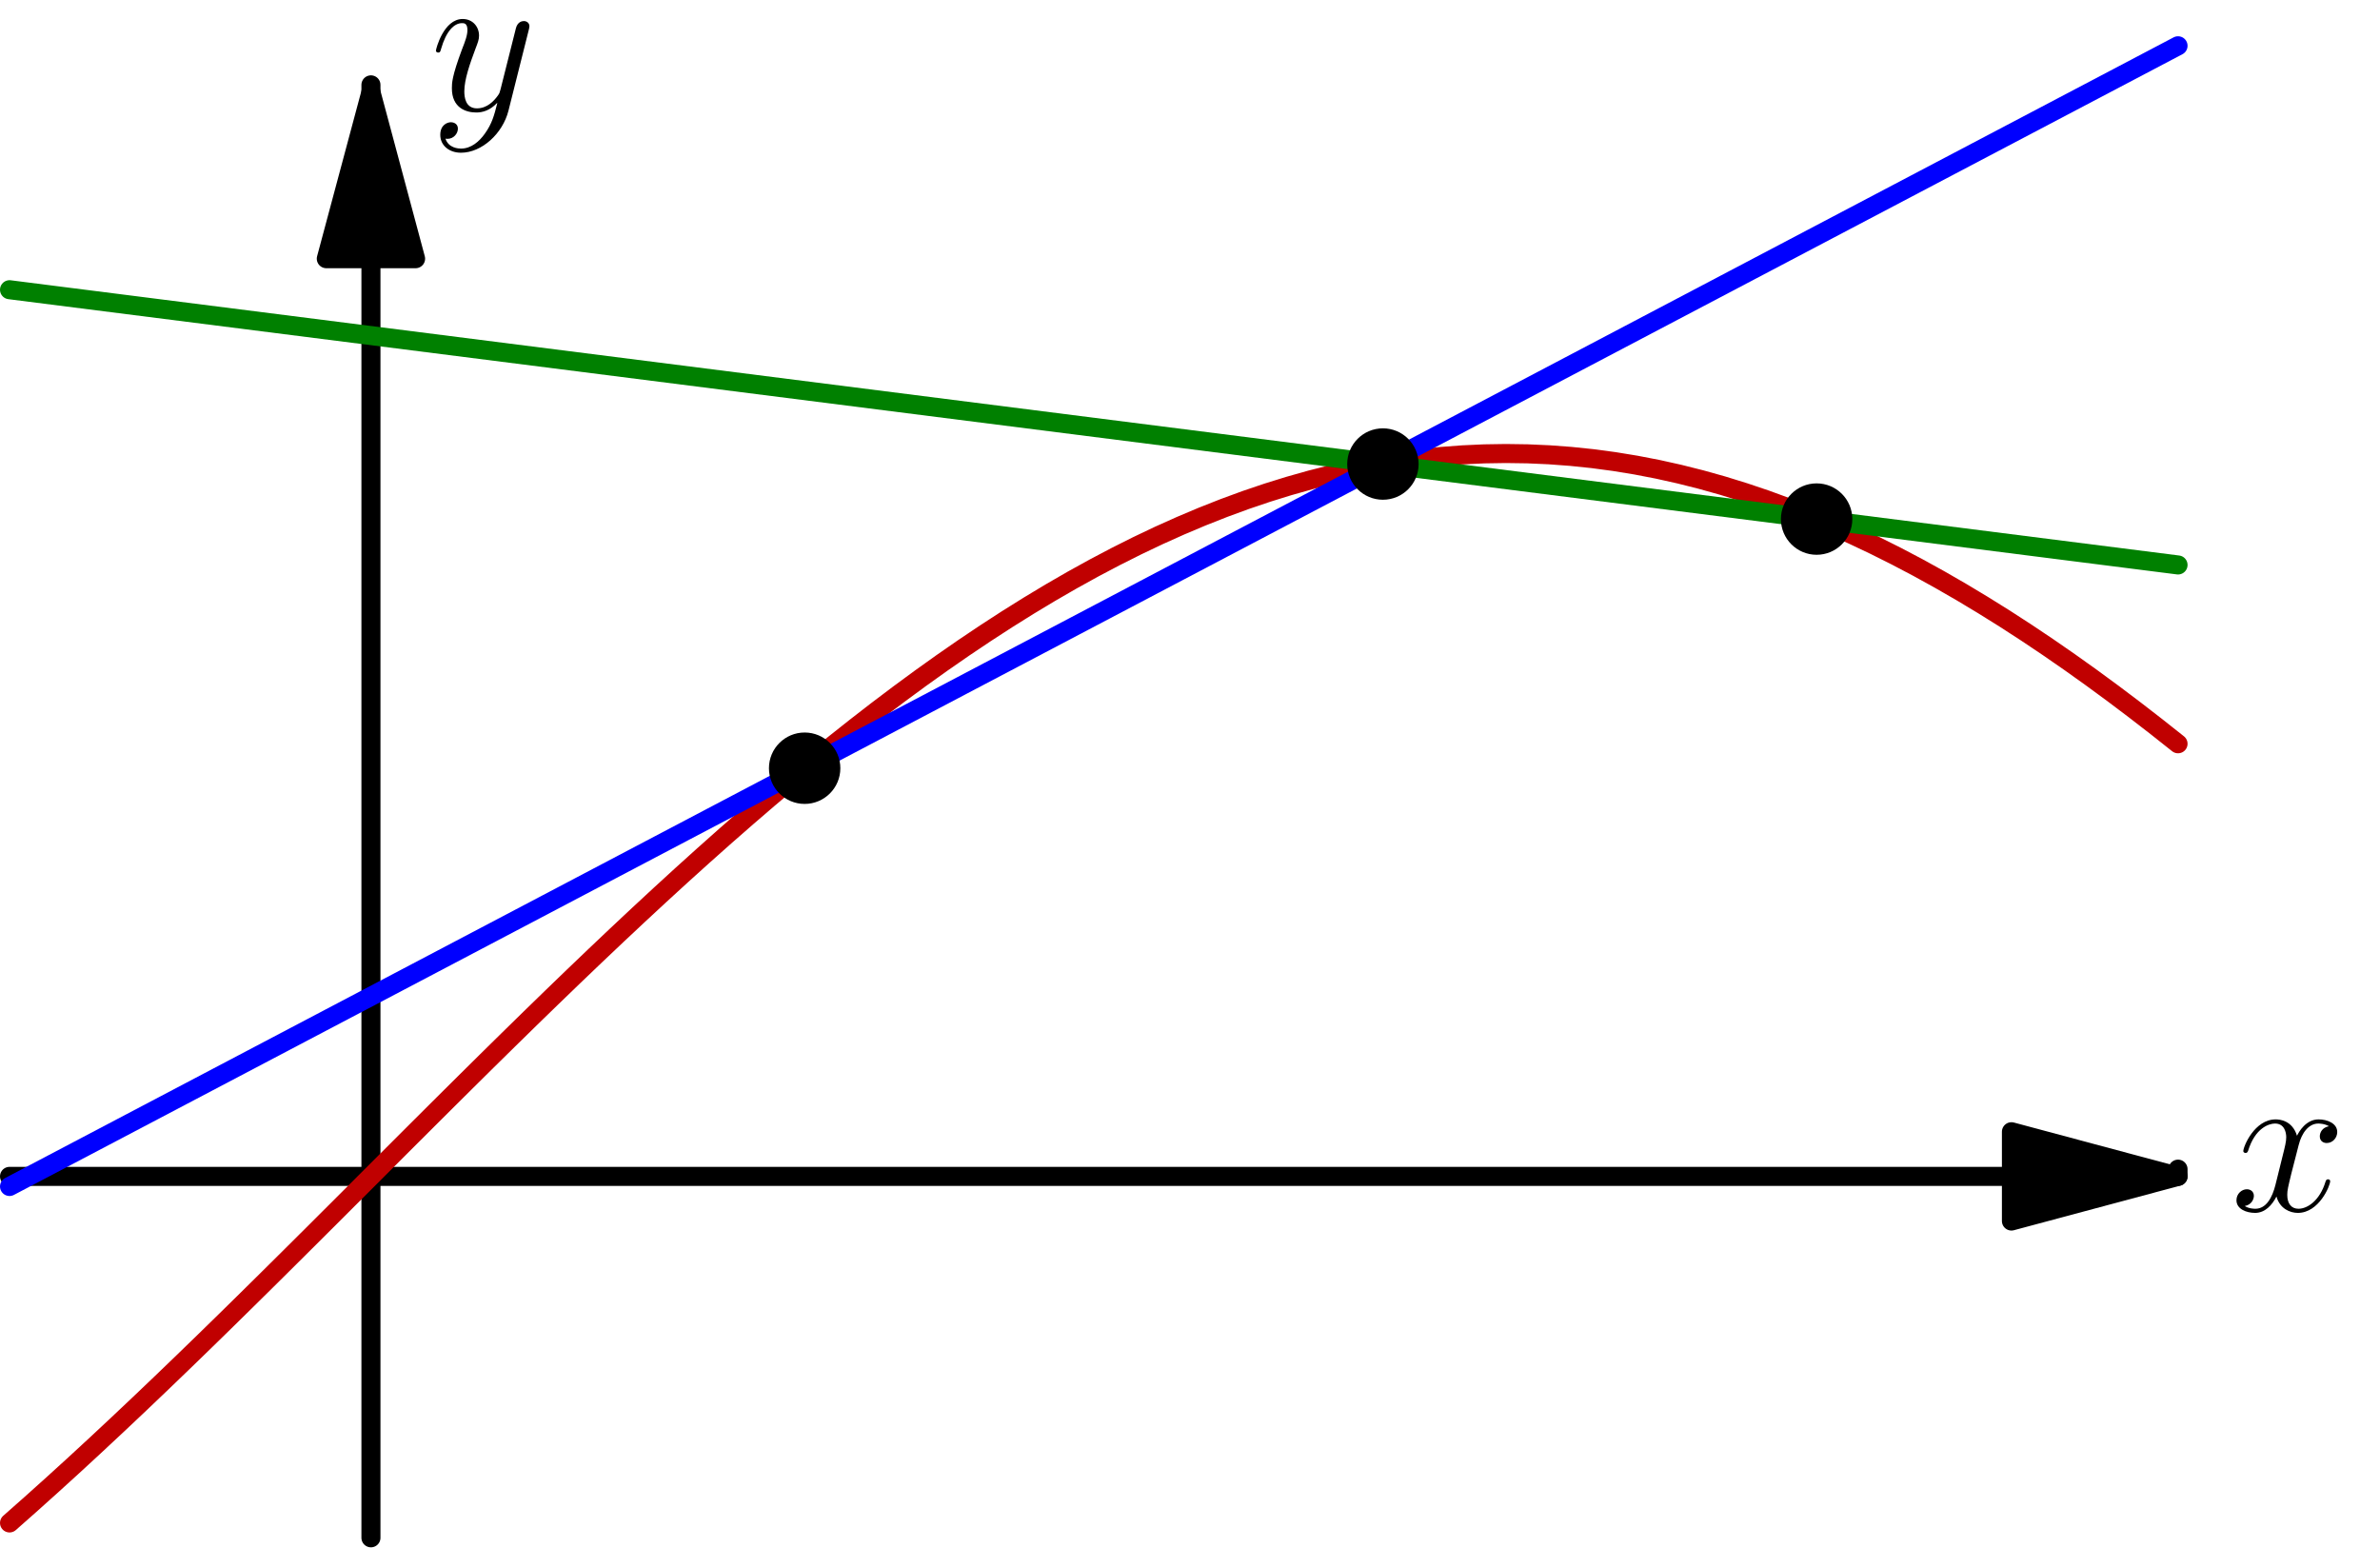
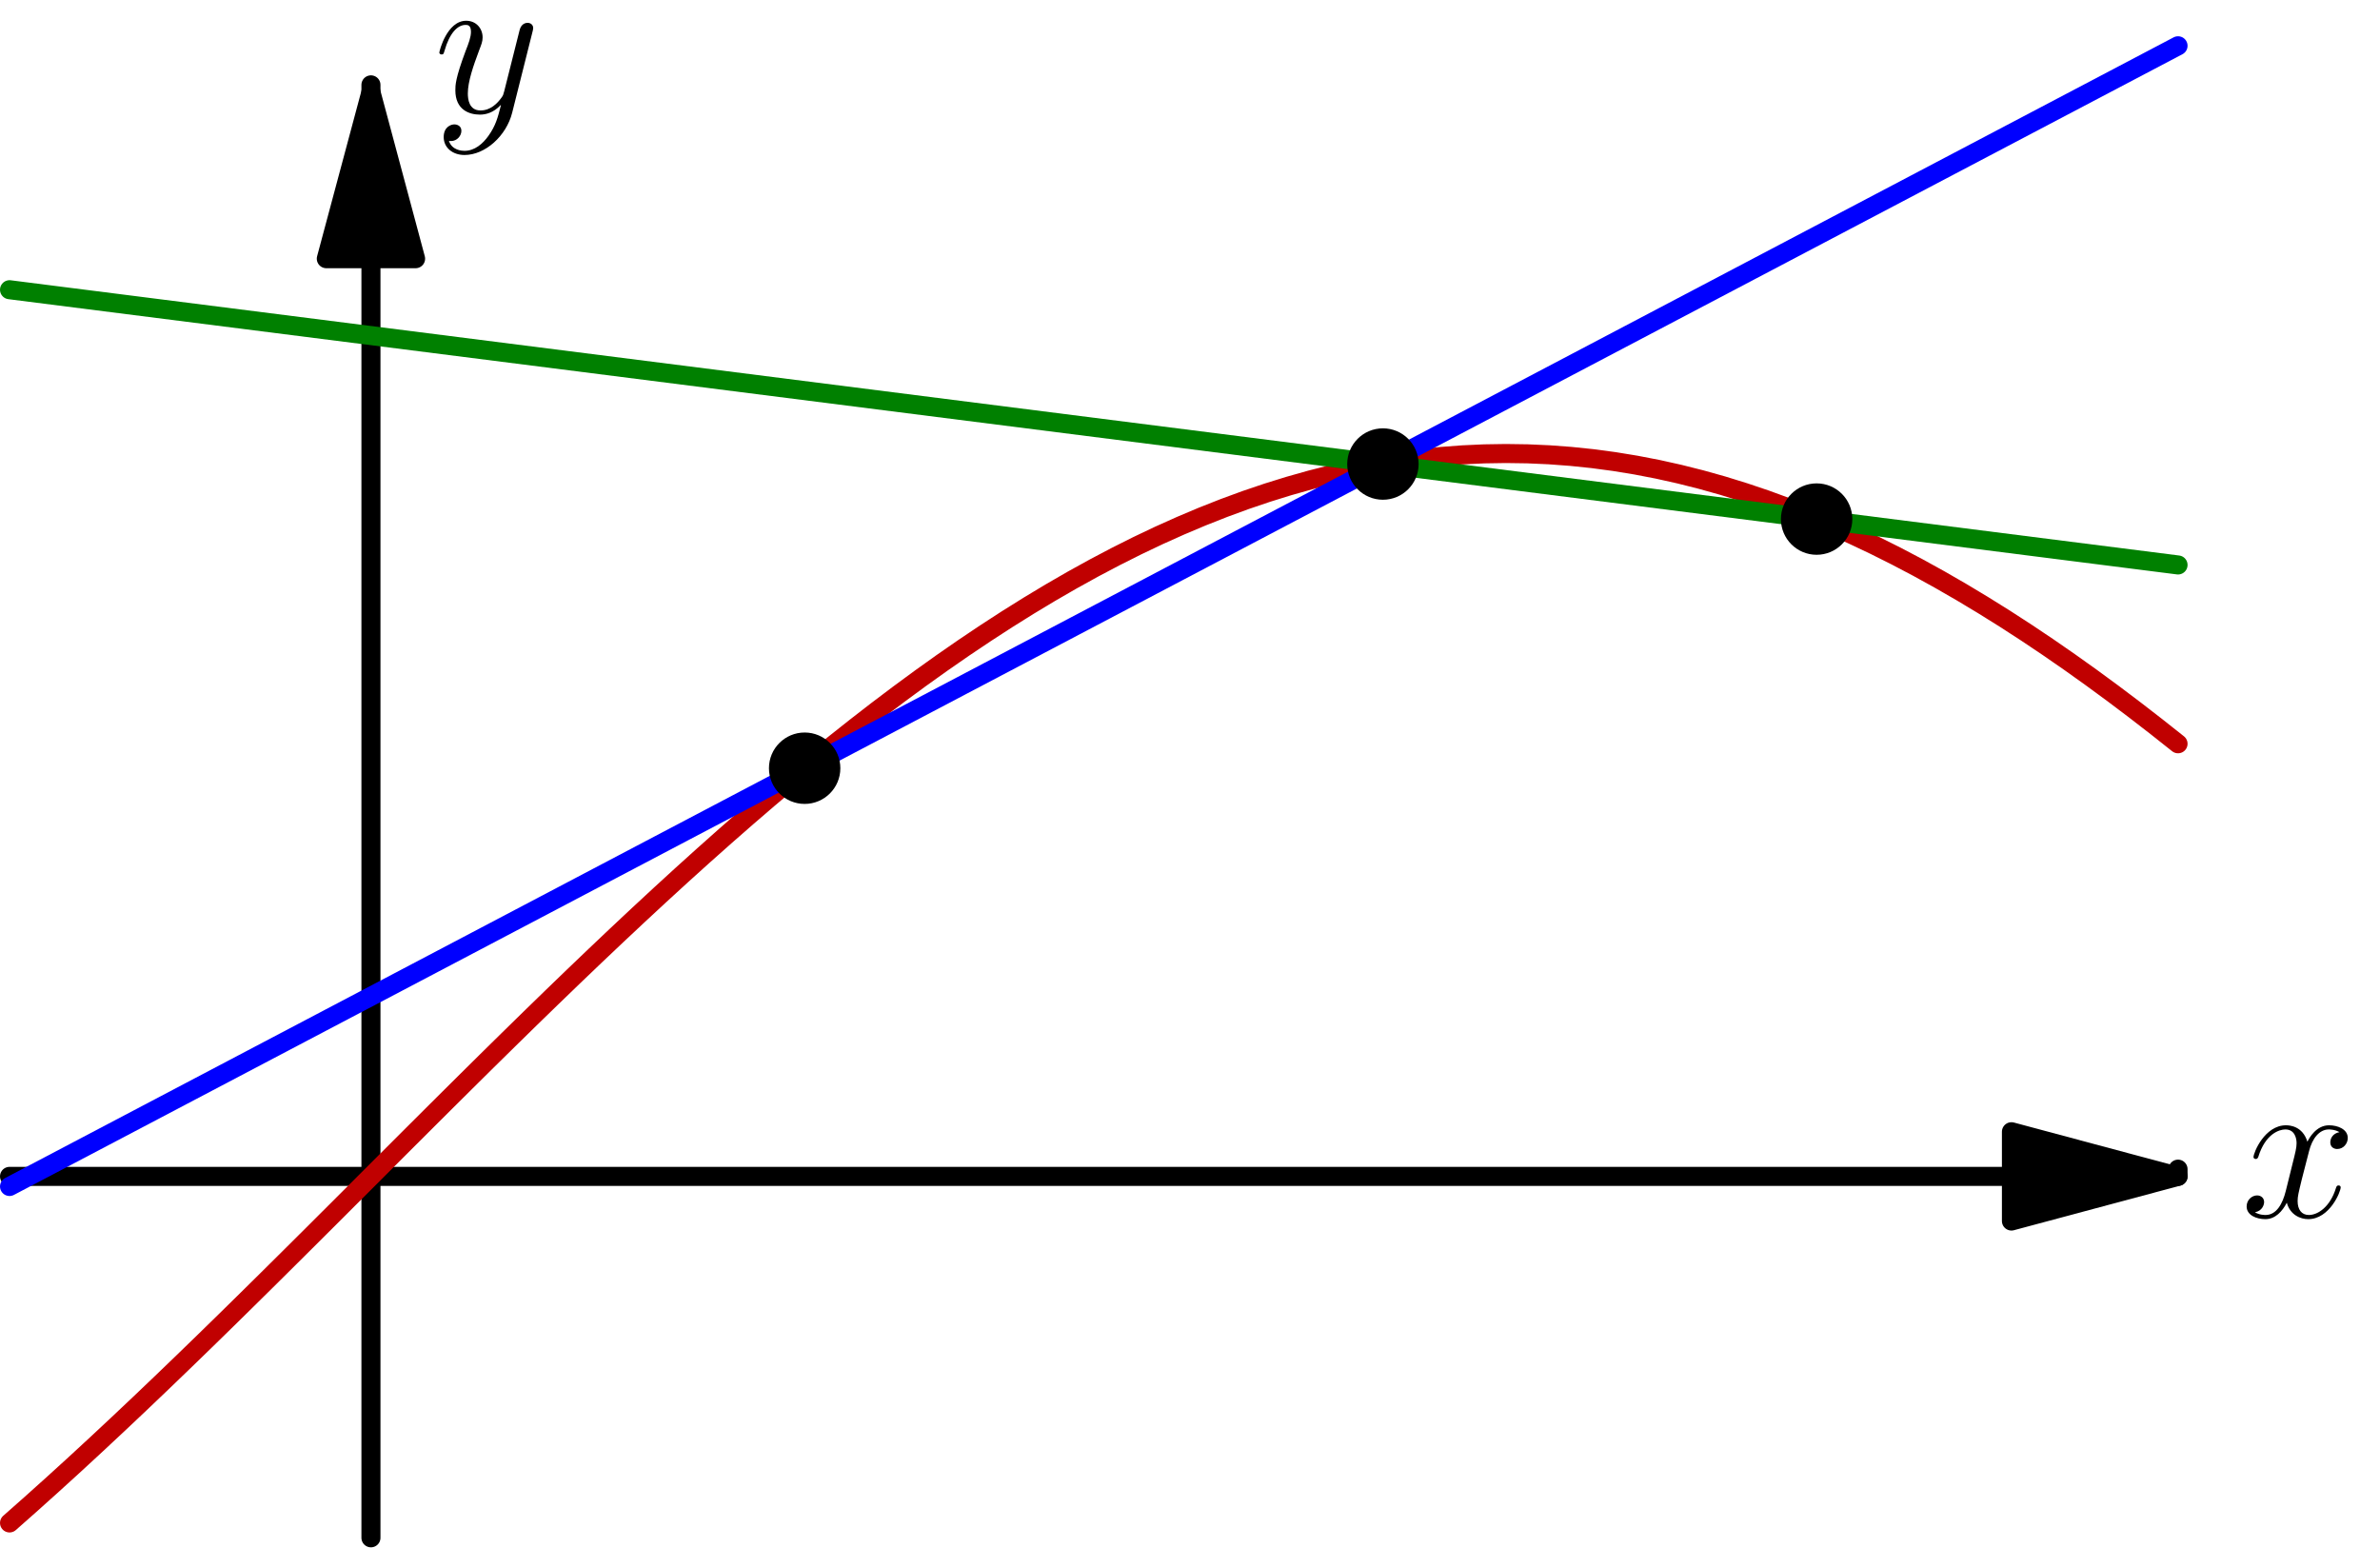
- <svg xmlns="http://www.w3.org/2000/svg" xmlns:xlink="http://www.w3.org/1999/xlink" height="184.976pt" version="1.1" viewBox="56.621 54.06 284.528 184.976" width="284.528pt">
+ <svg xmlns="http://www.w3.org/2000/svg" xmlns:xlink="http://www.w3.org/1999/xlink" height="184.285pt" version="1.1" viewBox="56.409 53.858 283.465 184.285" width="283.465pt">
  <defs>
-     <path d="M11.749 -10.113C10.956 -9.964 10.658 -9.37 10.658 -8.899C10.658 -8.304 11.129 -8.105 11.476 -8.105C12.22 -8.105 12.741 -8.75 12.741 -9.419C12.741 -10.46 11.551 -10.931 10.51 -10.931C8.998 -10.931 8.155 -9.444 7.932 -8.973C7.362 -10.832 5.825 -10.931 5.379 -10.931C2.851 -10.931 1.512 -7.684 1.512 -7.139C1.512 -7.04 1.611 -6.916 1.785 -6.916C1.983 -6.916 2.033 -7.064 2.082 -7.163C2.925 -9.915 4.586 -10.435 5.304 -10.435C6.42 -10.435 6.643 -9.394 6.643 -8.799C6.643 -8.254 6.494 -7.684 6.197 -6.494L5.354 -3.098C4.982 -1.611 4.263 -0.248 2.95 -0.248C2.826 -0.248 2.206 -0.248 1.686 -0.57C2.578 -0.744 2.776 -1.487 2.776 -1.785C2.776 -2.28 2.404 -2.578 1.933 -2.578C1.339 -2.578 0.694 -2.057 0.694 -1.264C0.694 -0.223 1.859 0.248 2.925 0.248C4.115 0.248 4.957 -0.694 5.478 -1.71C5.875 -0.248 7.114 0.248 8.031 0.248C10.559 0.248 11.898 -2.999 11.898 -3.545C11.898 -3.668 11.799 -3.768 11.65 -3.768C11.427 -3.768 11.402 -3.644 11.328 -3.445C10.658 -1.264 9.221 -0.248 8.105 -0.248C7.238 -0.248 6.767 -0.892 6.767 -1.909C6.767 -2.454 6.866 -2.851 7.263 -4.486L8.13 -7.857C8.502 -9.345 9.345 -10.435 10.485 -10.435C10.534 -10.435 11.229 -10.435 11.749 -10.113Z" id="g0-120" />
-     <path d="M6.519 2.776C5.85 3.718 4.883 4.561 3.668 4.561C3.371 4.561 2.181 4.511 1.809 3.371C1.884 3.396 2.008 3.396 2.057 3.396C2.801 3.396 3.297 2.751 3.297 2.181S2.826 1.413 2.454 1.413C2.057 1.413 1.19 1.71 1.19 2.925C1.19 4.189 2.256 5.057 3.668 5.057C6.147 5.057 8.651 2.776 9.345 0.025L11.774 -9.642C11.799 -9.766 11.848 -9.915 11.848 -10.063C11.848 -10.435 11.551 -10.683 11.179 -10.683C10.956 -10.683 10.435 -10.584 10.237 -9.84L8.403 -2.553C8.279 -2.107 8.279 -2.057 8.081 -1.785C7.585 -1.091 6.767 -0.248 5.577 -0.248C4.189 -0.248 4.065 -1.611 4.065 -2.28C4.065 -3.693 4.734 -5.602 5.404 -7.387C5.676 -8.105 5.825 -8.452 5.825 -8.948C5.825 -9.989 5.081 -10.931 3.867 -10.931C1.586 -10.931 0.669 -7.337 0.669 -7.139C0.669 -7.04 0.768 -6.916 0.942 -6.916C1.165 -6.916 1.19 -7.015 1.289 -7.362C1.884 -9.444 2.826 -10.435 3.792 -10.435C4.016 -10.435 4.437 -10.435 4.437 -9.617C4.437 -8.973 4.164 -8.254 3.792 -7.312C2.578 -4.065 2.578 -3.247 2.578 -2.652C2.578 -0.297 4.263 0.248 5.503 0.248C6.222 0.248 7.114 0.025 7.981 -0.892L8.006 -0.868C7.634 0.595 7.387 1.562 6.519 2.776Z" id="g0-121" />
+     <path d="M11.793 -10.151C10.997 -10.002 10.698 -9.405 10.698 -8.932C10.698 -8.335 11.171 -8.136 11.519 -8.136C12.266 -8.136 12.788 -8.783 12.788 -9.454C12.788 -10.499 11.594 -10.972 10.549 -10.972C9.031 -10.972 8.186 -9.479 7.962 -9.007C7.389 -10.873 5.847 -10.972 5.399 -10.972C2.861 -10.972 1.518 -7.713 1.518 -7.165C1.518 -7.066 1.617 -6.942 1.791 -6.942C1.99 -6.942 2.04 -7.091 2.09 -7.19C2.936 -9.952 4.603 -10.475 5.324 -10.475C6.444 -10.475 6.668 -9.43 6.668 -8.832C6.668 -8.285 6.519 -7.713 6.22 -6.519L5.374 -3.11C5.001 -1.617 4.279 -0.249 2.961 -0.249C2.836 -0.249 2.214 -0.249 1.692 -0.572C2.588 -0.746 2.787 -1.493 2.787 -1.791C2.787 -2.289 2.413 -2.588 1.941 -2.588C1.344 -2.588 0.697 -2.065 0.697 -1.269C0.697 -0.224 1.866 0.249 2.936 0.249C4.13 0.249 4.976 -0.697 5.498 -1.717C5.897 -0.249 7.141 0.249 8.061 0.249C10.599 0.249 11.942 -3.01 11.942 -3.558C11.942 -3.682 11.843 -3.782 11.694 -3.782C11.47 -3.782 11.445 -3.657 11.37 -3.458C10.698 -1.269 9.255 -0.249 8.136 -0.249C7.265 -0.249 6.792 -0.896 6.792 -1.916C6.792 -2.463 6.892 -2.861 7.29 -4.503L8.161 -7.887C8.534 -9.38 9.38 -10.475 10.524 -10.475C10.574 -10.475 11.271 -10.475 11.793 -10.151Z" id="g0-120" />
+     <path d="M6.543 2.787C5.872 3.732 4.901 4.578 3.682 4.578C3.384 4.578 2.189 4.528 1.816 3.384C1.891 3.409 2.015 3.409 2.065 3.409C2.811 3.409 3.309 2.762 3.309 2.189S2.836 1.418 2.463 1.418C2.065 1.418 1.194 1.717 1.194 2.936C1.194 4.205 2.264 5.076 3.682 5.076C6.17 5.076 8.683 2.787 9.38 0.025L11.818 -9.678C11.843 -9.803 11.893 -9.952 11.893 -10.101C11.893 -10.475 11.594 -10.723 11.221 -10.723C10.997 -10.723 10.475 -10.624 10.275 -9.877L8.434 -2.563C8.31 -2.115 8.31 -2.065 8.111 -1.791C7.613 -1.095 6.792 -0.249 5.598 -0.249C4.205 -0.249 4.08 -1.617 4.08 -2.289C4.08 -3.707 4.752 -5.623 5.424 -7.414C5.698 -8.136 5.847 -8.484 5.847 -8.982C5.847 -10.027 5.1 -10.972 3.881 -10.972C1.592 -10.972 0.672 -7.364 0.672 -7.165C0.672 -7.066 0.771 -6.942 0.945 -6.942C1.169 -6.942 1.194 -7.041 1.294 -7.389C1.891 -9.479 2.836 -10.475 3.807 -10.475C4.031 -10.475 4.454 -10.475 4.454 -9.653C4.454 -9.007 4.18 -8.285 3.807 -7.34C2.588 -4.08 2.588 -3.259 2.588 -2.662C2.588 -0.299 4.279 0.249 5.523 0.249C6.245 0.249 7.141 0.025 8.011 -0.896L8.036 -0.871C7.663 0.597 7.414 1.567 6.543 2.787Z" id="g0-121" />
  </defs>
-   <g id="page1">
+   <g id="page1" transform="matrix(0.996264 0 0 0.996264 0 0)">
    <g transform="matrix(1 0 0 1 100.967 194.691)">
      <path d="M 196.12 0L -43.207 -0" fill="none" stroke="#000000" stroke-linecap="round" stroke-linejoin="round" stroke-miterlimit="10.037" stroke-width="2.276" />
    </g>
    <g transform="matrix(1 0 0 1 100.967 194.691)">
-       <path d="M 216.037 -1.44174e-15L 196.12 -5.337L 196.12 5.337L 216.037 -1.44174e-15Z" fill="#000000" />
+       <path d="M 216.037 0L 196.12 -5.337L 196.12 5.337L 216.037 0Z" fill="#000000" />
    </g>
    <g transform="matrix(1 0 0 1 100.967 194.691)">
-       <path d="M 216.037 -1.44174e-15L 196.12 -5.337L 196.12 5.337L 216.037 -1.44174e-15Z" fill="none" stroke="#000000" stroke-linecap="round" stroke-linejoin="round" stroke-miterlimit="10.037" stroke-width="2.276" />
+       <path d="M 216.037 0L 196.12 -5.337L 196.12 5.337L 216.037 0Z" fill="none" stroke="#000000" stroke-linecap="round" stroke-linejoin="round" stroke-miterlimit="10.037" stroke-width="2.276" />
    </g>
    <g transform="matrix(1 0 0 1 100.967 194.691)">
      <path d="M 216.037 0L 216.037 -0.864" fill="none" stroke="#000000" stroke-linecap="round" stroke-linejoin="round" stroke-miterlimit="10.037" stroke-width="2.276" />
    </g>
-     <use x="323.295" xlink:href="#g0-120" y="198.809" />
+     <use x="324.508" xlink:href="#g0-120" y="199.555" />
    <g transform="matrix(1 0 0 1 100.967 194.691)">
      <path d="M 0 -109.705L 0 43.207" fill="none" stroke="#000000" stroke-linecap="round" stroke-linejoin="round" stroke-miterlimit="10.037" stroke-width="2.276" />
    </g>
    <g transform="matrix(1 0 0 1 100.967 194.691)">
-       <path d="M -2.16609e-15 -129.622L -5.337 -109.705L 5.337 -109.705L -2.16609e-15 -129.622Z" fill="#000000" />
+       <path d="M 0 -129.622L -5.337 -109.705L 5.337 -109.705L 0 -129.622Z" fill="#000000" />
    </g>
    <g transform="matrix(1 0 0 1 100.967 194.691)">
-       <path d="M -2.16609e-15 -129.622L -5.337 -109.705L 5.337 -109.705L -2.16609e-15 -129.622Z" fill="none" stroke="#000000" stroke-linecap="round" stroke-linejoin="round" stroke-miterlimit="10.037" stroke-width="2.276" />
+       <path d="M 0 -129.622L -5.337 -109.705L 5.337 -109.705L 0 -129.622Z" fill="none" stroke="#000000" stroke-linecap="round" stroke-linejoin="round" stroke-miterlimit="10.037" stroke-width="2.276" />
    </g>
    <g transform="matrix(1 0 0 1 100.967 194.691)">
      <path d="M 0 -129.622L 0 -130.486" fill="none" stroke="#000000" stroke-linecap="round" stroke-linejoin="round" stroke-miterlimit="10.037" stroke-width="2.276" />
    </g>
-     <use x="108.065" xlink:href="#g0-121" y="67.261" />
+     <use x="108.47" xlink:href="#g0-121" y="67.513" />
    <g transform="matrix(1 0 0 1 100.967 194.691)">
      <path d="M -43.207 41.429L -40.615 39.136L -38.023 36.807L -35.43 34.446L -32.838 32.053L -30.245 29.631L -27.653 27.183L -25.06 24.71L -22.468 22.216L -19.875 19.701L -17.283 17.168L -14.691 14.62L -12.098 12.059L -9.506 9.486L -6.913 6.906L -4.321 4.319L -1.728 1.728L 0.864 -0.864L 3.457 -3.456L 6.049 -6.044L 8.641 -8.627L 11.234 -11.202L 13.826 -13.768L 16.419 -16.32L 19.011 -18.858L 21.604 -21.379L 24.196 -23.881L 26.789 -26.362L 29.381 -28.818L 31.974 -31.249L 34.566 -33.651L 37.158 -36.024L 39.751 -38.364L 42.343 -40.669L 44.936 -42.938L 47.528 -45.168L 50.121 -47.357L 52.713 -49.504L 55.306 -51.607L 57.898 -53.662L 60.49 -55.67L 63.083 -57.627L 65.675 -59.533L 68.268 -61.385L 70.86 -63.182L 73.453 -64.922L 76.045 -66.603L 78.638 -68.225L 81.23 -69.785L 83.822 -71.282L 86.415 -72.716L 89.007 -74.083L 91.6 -75.385L 94.192 -76.618L 96.785 -77.782L 99.377 -78.876L 101.97 -79.9L 104.562 -80.851L 107.154 -81.73L 109.747 -82.535L 112.339 -83.266L 114.932 -83.922L 117.524 -84.502L 120.117 -85.006L 122.709 -85.434L 125.302 -85.785L 127.894 -86.059L 130.486 -86.255L 133.079 -86.374L 135.671 -86.415L 138.264 -86.378L 140.856 -86.263L 143.449 -86.071L 146.041 -85.802L 148.634 -85.455L 151.226 -85.031L 153.818 -84.531L 156.411 -83.954L 159.003 -83.302L 161.596 -82.576L 164.188 -81.774L 166.781 -80.9L 169.373 -79.952L 171.966 -78.933L 174.558 -77.842L 177.15 -76.681L 179.743 -75.452L 182.335 -74.154L 184.928 -72.79L 187.52 -71.36L 190.113 -69.866L 192.705 -68.309L 195.298 -66.691L 197.89 -65.013L 200.483 -63.276L 203.075 -61.482L 205.667 -59.633L 208.26 -57.73L 210.852 -55.775L 213.445 -53.77L 216.037 -51.717" fill="none" stroke="#c00000" stroke-linecap="round" stroke-linejoin="round" stroke-miterlimit="10.037" stroke-width="2.276" />
    </g>
    <g transform="matrix(1 0 0 1 100.967 194.691)">
      <path d="M -43.207 1.207L 216.037 -135.158" fill="none" stroke="#0000ff" stroke-linecap="round" stroke-linejoin="round" stroke-miterlimit="10.037" stroke-width="2.276" />
    </g>
    <g transform="matrix(1 0 0 1 100.967 194.691)">
      <path d="M -43.207 -105.996L 216.037 -73.093" fill="none" stroke="#008000" stroke-linecap="round" stroke-linejoin="round" stroke-miterlimit="10.037" stroke-width="2.276" />
    </g>
    <g transform="matrix(1 0 0 1 100.967 194.691)">
      <circle cx="51.849" cy="-48.794" r="4.268" fill="#000000" />
    </g>
    <g transform="matrix(1 0 0 1 100.967 194.691)">
      <circle cx="120.981" cy="-85.157" r="4.268" fill="#000000" />
    </g>
    <g transform="matrix(1 0 0 1 100.967 194.691)">
      <circle cx="172.83" cy="-78.577" r="4.268" fill="#000000" />
    </g>
  </g>
</svg>
